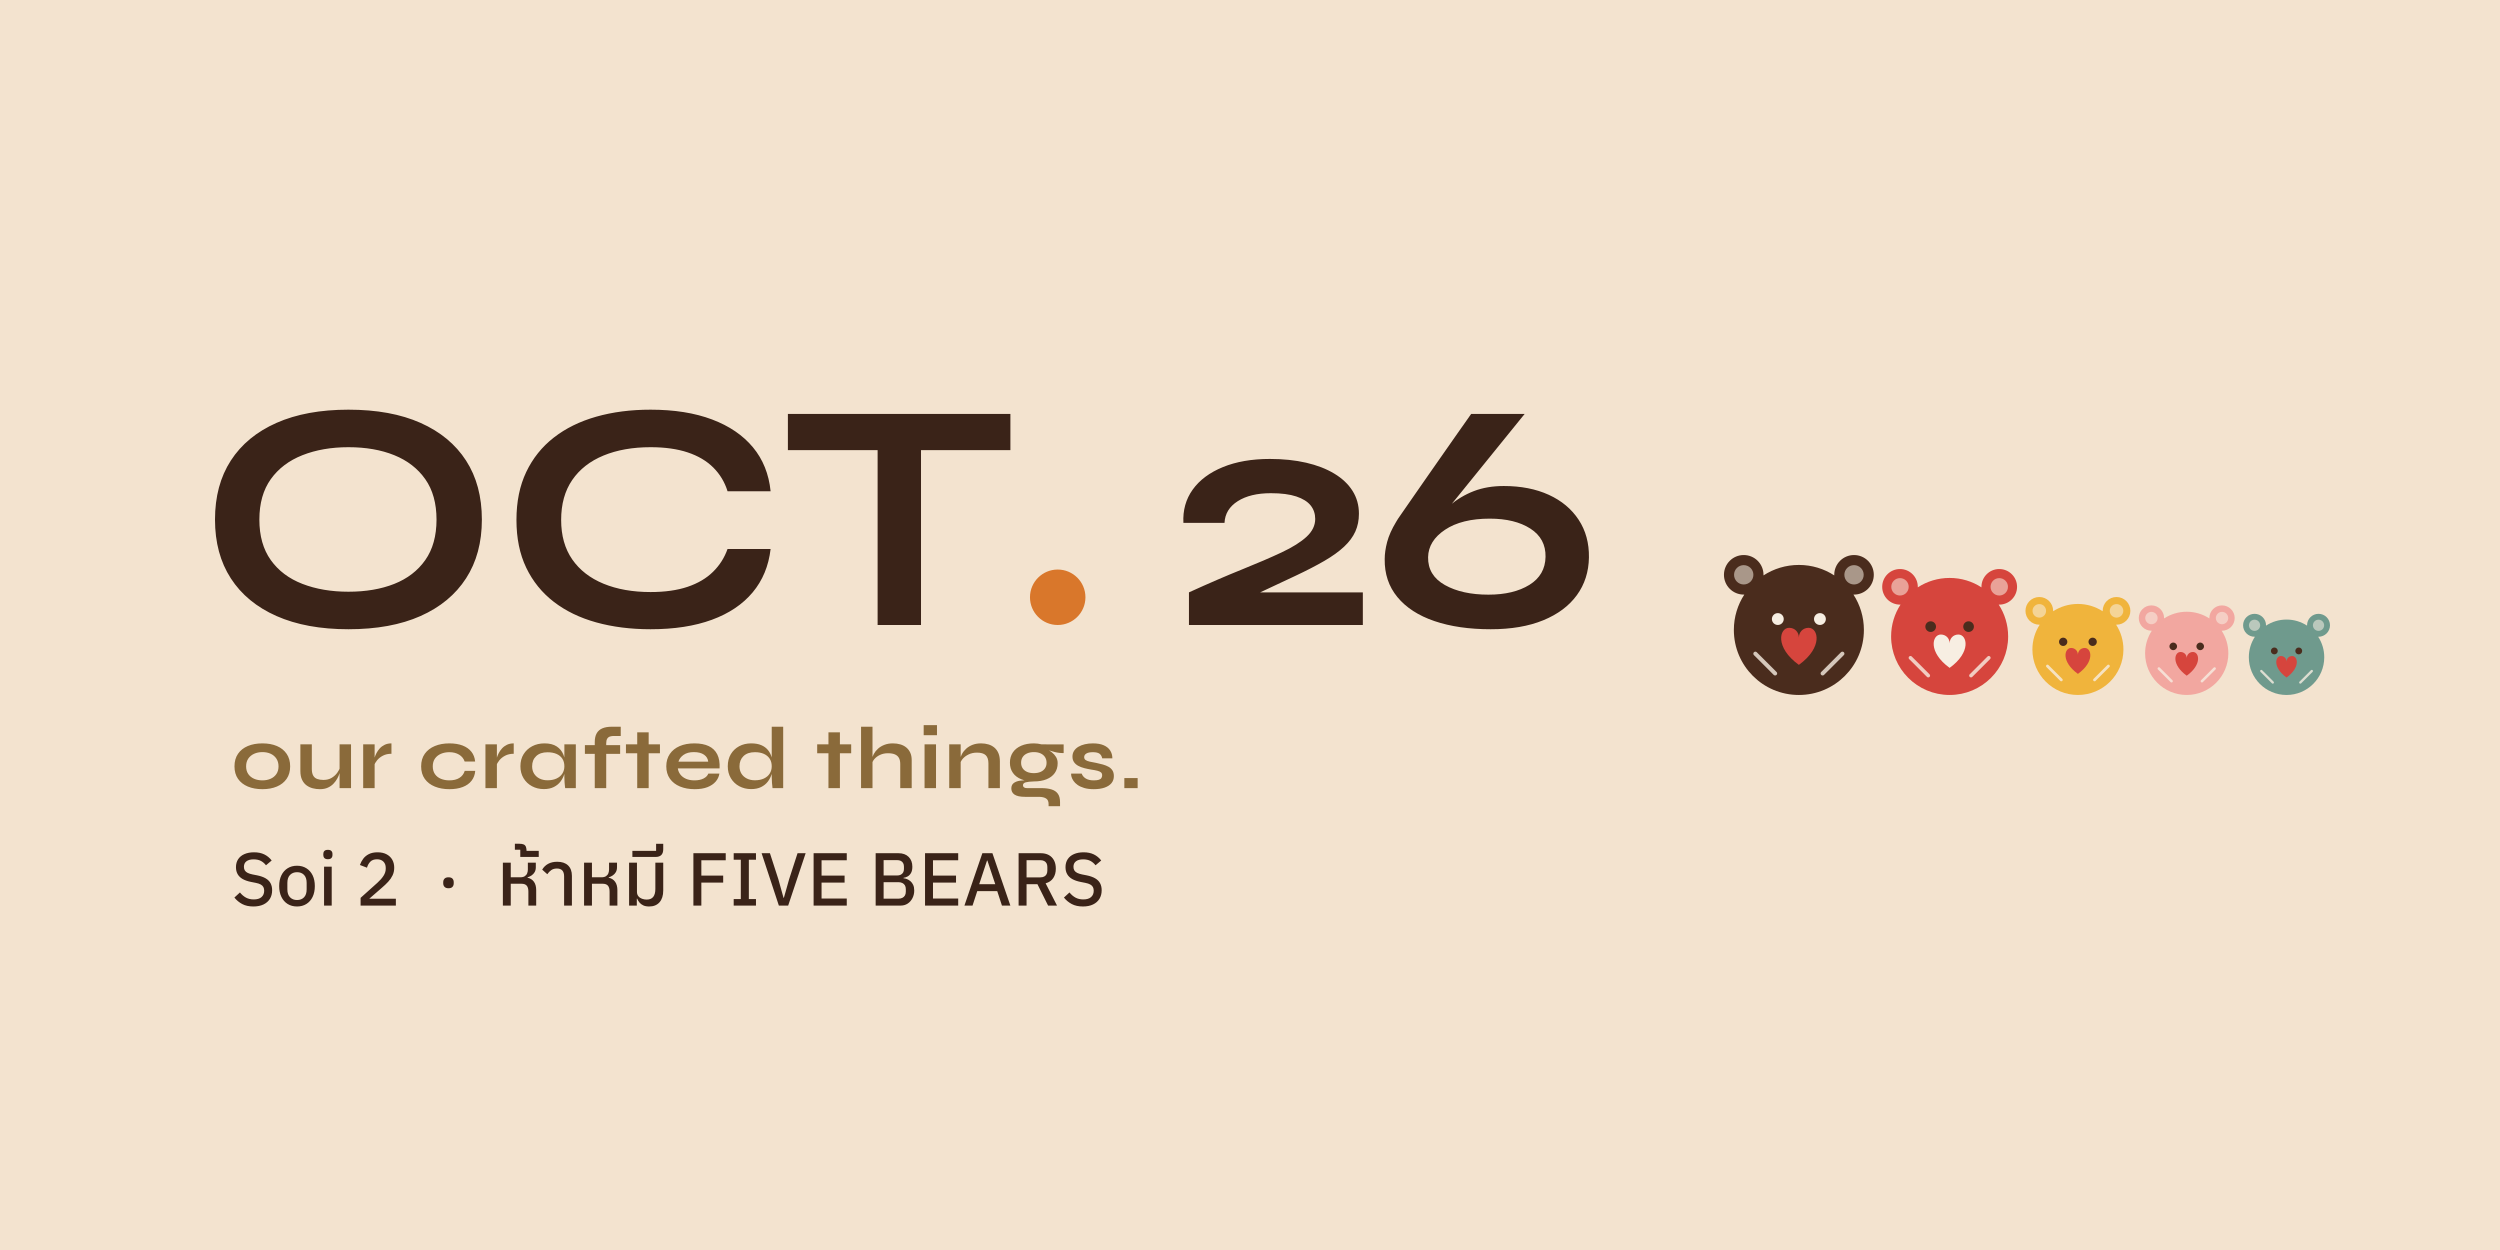
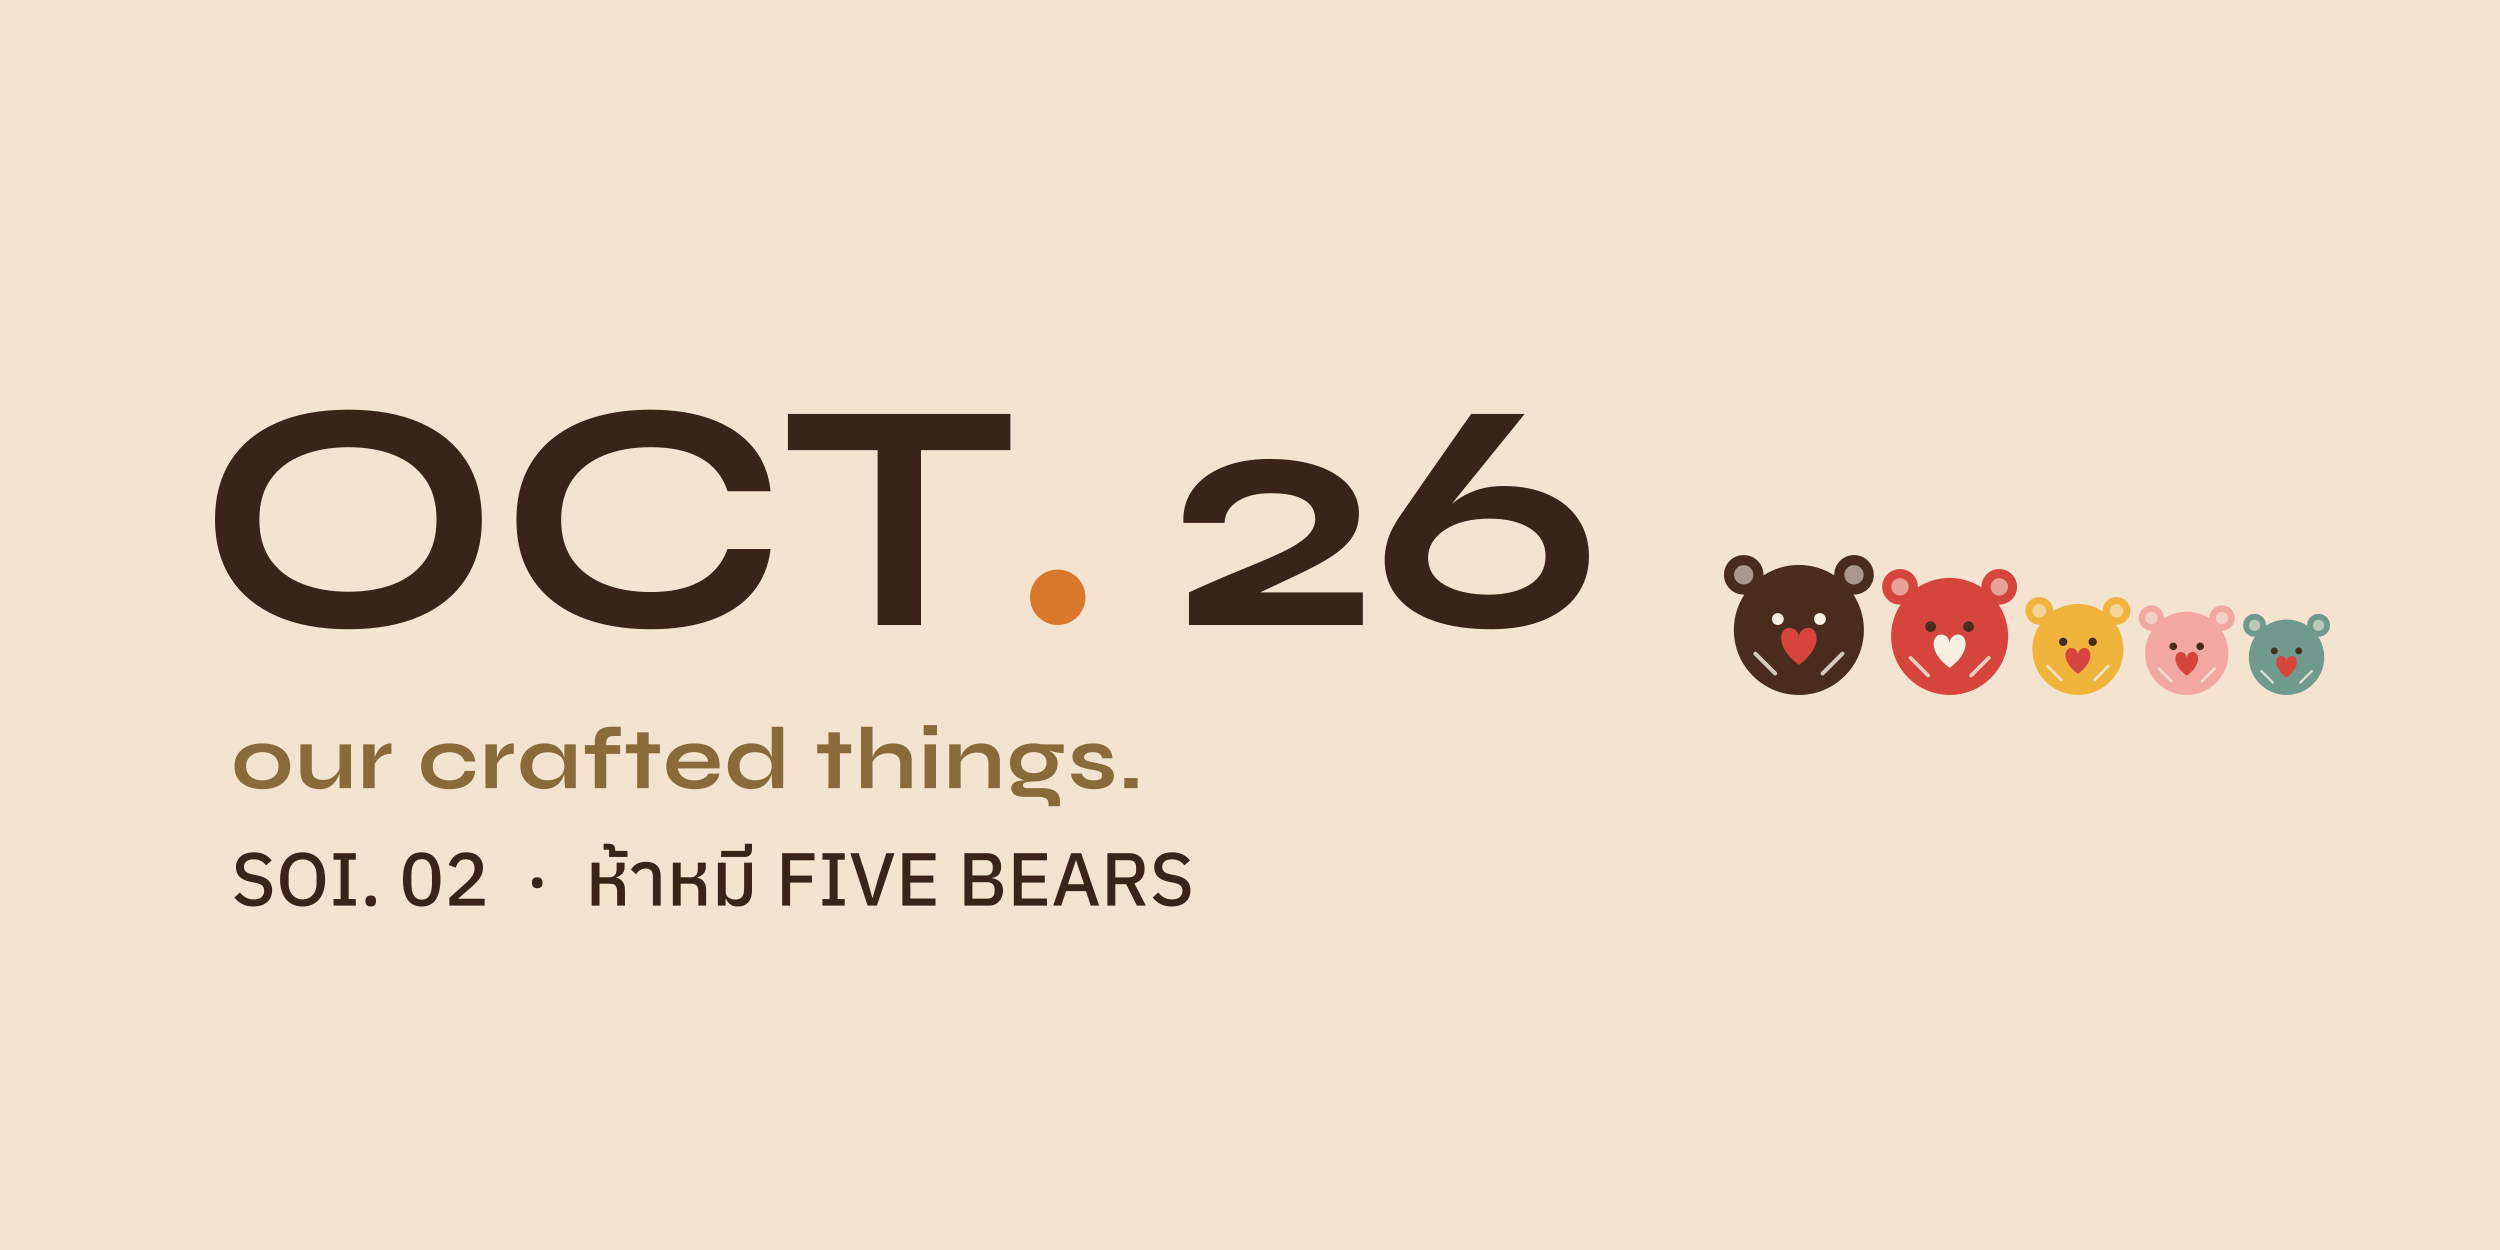
<svg xmlns="http://www.w3.org/2000/svg" viewBox="0 0 1200 600" width="1200" height="600">
  <rect width="1200" height="600" fill="#F3E3CF" />
  <path transform="translate(94.90,300.00)" d="M72.349 2.036Q52.148 2.036 37.819 -4.306Q23.49 -10.649 15.895 -22.394Q8.3 -34.139 8.3 -50.582Q8.3 -67.181 15.895 -78.926Q23.49 -90.671 37.819 -97.014Q52.148 -103.356 72.349 -103.356Q92.707 -103.356 106.958 -97.014Q121.208 -90.671 128.803 -78.926Q136.399 -67.181 136.399 -50.582Q136.399 -34.139 128.803 -22.394Q121.208 -10.649 106.958 -4.306Q92.707 2.036 72.349 2.036ZM72.349 -15.973Q84.877 -15.973 94.351 -19.732Q103.826 -23.49 109.228 -31.163Q114.631 -38.837 114.631 -50.582Q114.631 -62.327 109.228 -70Q103.826 -77.674 94.351 -81.51Q84.877 -85.347 72.349 -85.347Q59.978 -85.347 50.269 -81.51Q40.559 -77.674 35.078 -70Q29.597 -62.327 29.597 -50.582Q29.597 -38.837 35.078 -31.163Q40.559 -23.49 50.269 -19.732Q59.978 -15.973 72.349 -15.973ZM274.99 -36.488Q273.58 -24.273 266.377 -15.66Q259.173 -7.047 246.802 -2.506Q234.43 2.036 217.361 2.036Q203.11 2.036 191.287 -1.253Q179.464 -4.541 170.929 -11.119Q162.394 -17.696 157.696 -27.483Q152.998 -37.271 152.998 -50.425Q152.998 -63.58 157.696 -73.445Q162.394 -83.311 170.929 -89.967Q179.464 -96.622 191.287 -99.989Q203.11 -103.356 217.361 -103.356Q234.43 -103.356 246.88 -98.658Q259.33 -93.96 266.533 -85.269Q273.737 -76.577 274.99 -64.206H254.318Q252.283 -70.783 247.506 -75.559Q242.73 -80.336 235.213 -82.841Q227.696 -85.347 217.361 -85.347Q204.52 -85.347 194.81 -81.354Q185.101 -77.36 179.777 -69.609Q174.452 -61.857 174.452 -50.425Q174.452 -39.15 179.777 -31.477Q185.101 -23.803 194.81 -19.81Q204.52 -15.817 217.361 -15.817Q227.696 -15.817 235.135 -18.322Q242.573 -20.828 247.35 -25.526Q252.126 -30.224 254.318 -36.488ZM283.289 -101.32H390.091V-83.938H283.289ZM326.354 -86.13H347.182V0.0H326.354Z" fill="#3A2318" />
  <circle cx="507.70" cy="286.69" r="13.31" fill="#D9772B" />
  <path transform="translate(562.71,300.00)" d="M59.195 -23.647 33.826 -11.745 33.043 -15.66H91.454V0.0H7.987V-15.66Q22.081 -22.081 33.356 -26.622Q44.631 -31.163 52.461 -34.843Q60.291 -38.524 64.441 -42.36Q68.591 -46.197 68.591 -50.895Q68.591 -54.653 66.398 -57.394Q64.206 -60.134 59.508 -61.7Q54.81 -63.266 47.293 -63.266Q37.427 -63.266 31.398 -59.43Q25.369 -55.593 25.056 -49.016H5.324Q4.855 -58.099 9.787 -64.989Q14.72 -71.879 24.273 -75.794Q33.826 -79.709 46.823 -79.709Q56.376 -79.709 64.206 -77.908Q72.036 -76.108 77.752 -72.662Q83.468 -69.217 86.522 -64.363Q89.575 -59.508 89.575 -53.401Q89.575 -48.703 87.853 -44.866Q86.13 -41.029 82.45 -37.584Q78.77 -34.139 72.976 -30.772Q67.181 -27.405 59.195 -23.647ZM159.106 -66.712Q171.477 -66.712 180.716 -62.483Q189.956 -58.255 195.045 -50.503Q200.135 -42.752 199.978 -32.416Q199.822 -22.081 194.184 -14.329Q188.546 -6.577 178.054 -2.271Q167.562 2.036 152.842 2.036Q137.338 2.036 125.828 -1.879Q114.318 -5.794 108.054 -13.389Q101.79 -20.984 101.947 -31.633Q101.947 -35.392 103.121 -39.855Q104.296 -44.318 107.428 -49.486Q107.897 -50.425 110.168 -53.635Q112.439 -56.846 115.649 -61.544Q118.859 -66.242 122.618 -71.566Q126.376 -76.891 130.056 -82.215Q133.736 -87.539 136.79 -91.846Q139.844 -96.152 141.645 -98.736Q143.446 -101.32 143.446 -101.32H169.128L116.354 -36.175L110.246 -30.85Q116.354 -39.15 121.835 -45.805Q127.316 -52.461 132.875 -57.159Q138.434 -61.857 144.777 -64.284Q151.119 -66.712 159.106 -66.712ZM151.745 -14.564Q163.804 -14.564 171.399 -19.262Q178.994 -23.96 179.15 -32.729Q179.307 -41.499 171.868 -46.275Q164.43 -51.052 152.372 -51.052Q138.904 -51.052 130.918 -45.727Q122.931 -40.403 122.774 -32.573Q122.618 -23.803 130.839 -19.183Q139.061 -14.564 151.745 -14.564Z" fill="#3A2318" />
  <path transform="translate(111.03,378.30)" d="M14.926 0.507Q10.951 0.507 7.928 -0.761Q4.905 -2.03 3.213 -4.461Q1.522 -6.892 1.522 -10.444Q1.522 -13.995 3.213 -16.469Q4.905 -18.942 7.928 -20.211Q10.951 -21.479 14.926 -21.479Q18.9 -21.479 21.881 -20.211Q24.862 -18.942 26.553 -16.469Q28.244 -13.995 28.244 -10.444Q28.244 -6.892 26.553 -4.461Q24.862 -2.03 21.881 -0.761Q18.9 0.507 14.926 0.507ZM14.926 -3.721Q17.124 -3.721 18.879 -4.503Q20.634 -5.285 21.648 -6.786Q22.663 -8.287 22.663 -10.444Q22.663 -12.6 21.648 -14.143Q20.634 -15.687 18.9 -16.49Q17.166 -17.293 14.926 -17.293Q12.727 -17.293 10.951 -16.49Q9.175 -15.687 8.139 -14.164Q7.103 -12.642 7.103 -10.444Q7.103 -8.287 8.118 -6.786Q9.133 -5.285 10.909 -4.503Q12.685 -3.721 14.926 -3.721ZM57.461 0.0H51.965V-21.014H57.461ZM52.261 -10.105 52.303 -8.668Q52.218 -8.076 51.88 -6.955Q51.542 -5.835 50.844 -4.566Q50.146 -3.298 49.047 -2.135Q47.948 -0.972 46.341 -0.233Q44.734 0.507 42.536 0.507Q40.802 0.507 39.132 0.085Q37.462 -0.338 36.109 -1.332Q34.756 -2.326 33.952 -4.017Q33.149 -5.708 33.149 -8.287V-21.014H38.646V-9.217Q38.646 -7.188 39.301 -6.025Q39.956 -4.862 41.225 -4.397Q42.493 -3.932 44.227 -3.932Q46.51 -3.932 48.159 -4.926Q49.808 -5.919 50.844 -7.357Q51.88 -8.795 52.261 -10.105ZM63.296 -21.014H68.793V0.0H63.296ZM76.869 -16.49Q74.501 -16.49 72.767 -15.581Q71.034 -14.672 69.977 -13.361Q68.92 -12.05 68.497 -10.824L68.455 -13.15Q68.497 -13.657 68.793 -14.651Q69.089 -15.644 69.681 -16.807Q70.273 -17.97 71.245 -19.048Q72.218 -20.126 73.613 -20.803Q75.008 -21.479 76.869 -21.479ZM117.079 -8.287Q116.867 -5.539 115.324 -3.552Q113.781 -1.564 111.075 -0.529Q108.369 0.507 104.648 0.507Q100.758 0.507 97.693 -0.74Q94.627 -1.987 92.872 -4.418Q91.118 -6.85 91.118 -10.444Q91.118 -14.038 92.872 -16.49Q94.627 -18.942 97.693 -20.211Q100.758 -21.479 104.648 -21.479Q108.369 -21.479 111.033 -20.443Q113.696 -19.407 115.24 -17.462Q116.783 -15.517 117.037 -12.769H112.005Q111.286 -14.883 109.341 -16.067Q107.396 -17.251 104.648 -17.251Q102.449 -17.251 100.652 -16.49Q98.855 -15.729 97.777 -14.228Q96.699 -12.727 96.699 -10.444Q96.699 -8.203 97.756 -6.702Q98.813 -5.201 100.631 -4.461Q102.449 -3.721 104.648 -3.721Q107.608 -3.721 109.489 -4.905Q111.371 -6.089 112.047 -8.287ZM121.984 -21.014H127.48V0.0H121.984ZM135.556 -16.49Q133.188 -16.49 131.455 -15.581Q129.721 -14.672 128.664 -13.361Q127.607 -12.05 127.184 -10.824L127.142 -13.15Q127.184 -13.657 127.48 -14.651Q127.776 -15.644 128.368 -16.807Q128.96 -17.97 129.933 -19.048Q130.905 -20.126 132.3 -20.803Q133.696 -21.479 135.556 -21.479ZM150.017 0.465Q146.888 0.465 144.33 -0.909Q141.772 -2.283 140.271 -4.757Q138.77 -7.23 138.77 -10.486Q138.77 -13.826 140.292 -16.279Q141.814 -18.731 144.414 -20.105Q147.015 -21.479 150.313 -21.479Q153.949 -21.479 156.169 -20.021Q158.388 -18.562 159.403 -16.067Q160.418 -13.573 160.418 -10.486Q160.418 -8.626 159.826 -6.702Q159.234 -4.778 158.008 -3.15Q156.782 -1.522 154.794 -0.529Q152.807 0.465 150.017 0.465ZM151.792 -3.763Q154.287 -3.763 156.105 -4.609Q157.923 -5.454 158.896 -6.977Q159.868 -8.499 159.868 -10.486Q159.868 -12.642 158.875 -14.143Q157.881 -15.644 156.084 -16.427Q154.287 -17.209 151.792 -17.209Q148.283 -17.209 146.338 -15.37Q144.393 -13.53 144.393 -10.486Q144.393 -8.456 145.323 -6.955Q146.253 -5.454 147.924 -4.609Q149.594 -3.763 151.792 -3.763ZM159.868 -21.014H165.365V0.0H160.249Q160.249 0.0 160.143 -0.824Q160.037 -1.649 159.953 -2.917Q159.868 -4.186 159.868 -5.412ZM169.72 -20.634H186.633V-16.448H169.72ZM182.574 -29.471H186.929V-25.031H183.884Q182.658 -25.073 181.77 -24.777Q180.882 -24.481 180.417 -23.699Q179.952 -22.917 179.952 -21.479V0.0H174.456V-22.156Q174.456 -24.693 175.386 -26.321Q176.316 -27.948 178.134 -28.709Q179.952 -29.471 182.574 -29.471ZM189.423 -21.014H205.744V-16.744H189.423ZM194.835 -26.765H200.332V0.0H194.835ZM228.957 -6.977H234.285Q233.946 -4.82 232.488 -3.129Q231.029 -1.438 228.534 -0.465Q226.04 0.507 222.446 0.507Q218.429 0.507 215.342 -0.782Q212.256 -2.072 210.522 -4.524Q208.789 -6.977 208.789 -10.444Q208.789 -13.911 210.48 -16.384Q212.171 -18.858 215.194 -20.169Q218.217 -21.479 222.276 -21.479Q226.42 -21.479 229.168 -20.169Q231.917 -18.858 233.249 -16.215Q234.581 -13.573 234.369 -9.471H214.327Q214.539 -7.864 215.532 -6.554Q216.526 -5.243 218.239 -4.482Q219.951 -3.721 222.319 -3.721Q224.94 -3.721 226.695 -4.63Q228.45 -5.539 228.957 -6.977ZM222.023 -17.293Q218.978 -17.293 217.076 -15.961Q215.173 -14.63 214.623 -12.685H228.915Q228.703 -14.799 226.906 -16.046Q225.109 -17.293 222.023 -17.293ZM249.548 0.465Q246.377 0.465 243.819 -0.909Q241.261 -2.283 239.781 -4.757Q238.301 -7.23 238.301 -10.486Q238.301 -13.826 239.76 -16.279Q241.219 -18.731 243.756 -20.105Q246.293 -21.479 249.548 -21.479Q252.381 -21.479 254.369 -20.634Q256.356 -19.788 257.582 -18.287Q258.808 -16.786 259.379 -14.799Q259.95 -12.811 259.95 -10.486Q259.95 -8.626 259.358 -6.702Q258.766 -4.778 257.54 -3.15Q256.313 -1.522 254.326 -0.529Q252.339 0.465 249.548 0.465ZM251.324 -3.763Q253.819 -3.763 255.637 -4.609Q257.455 -5.454 258.428 -6.977Q259.4 -8.499 259.4 -10.486Q259.4 -12.642 258.406 -14.143Q257.413 -15.644 255.616 -16.448Q253.819 -17.251 251.324 -17.251Q247.815 -17.251 245.87 -15.391Q243.925 -13.53 243.925 -10.486Q243.925 -8.456 244.855 -6.955Q245.785 -5.454 247.455 -4.609Q249.126 -3.763 251.324 -3.763ZM259.4 -29.471H264.897V0.0H259.781Q259.654 -0.972 259.527 -2.516Q259.4 -4.059 259.4 -5.412ZM281.218 -21.014H297.538V-16.744H281.218ZM286.63 -26.765H292.126V0.0H286.63ZM321.09 0.0V-11.543Q321.09 -13.277 320.498 -14.418Q319.906 -15.56 318.616 -16.152Q317.326 -16.744 315.17 -16.744Q313.098 -16.744 311.407 -15.961Q309.716 -15.179 308.659 -13.932Q307.602 -12.685 307.475 -11.289L307.432 -13.615Q307.644 -15.01 308.405 -16.405Q309.166 -17.801 310.434 -18.942Q311.703 -20.084 313.5 -20.782Q315.297 -21.479 317.538 -21.479Q319.483 -21.479 321.132 -20.993Q322.781 -20.507 324.007 -19.492Q325.233 -18.477 325.91 -16.976Q326.586 -15.475 326.586 -13.446V0.0ZM302.274 0.0V-29.471H307.771V0.0ZM338.721 -30.232V-25.411H332.337V-30.232ZM332.759 -21.014H338.256V0.0H332.759ZM344.598 -21.014H350.095V0.0H344.598ZM359.862 -21.479Q361.807 -21.479 363.456 -20.972Q365.105 -20.464 366.331 -19.407Q367.557 -18.35 368.234 -16.723Q368.91 -15.095 368.91 -12.854V0.0H363.414V-11.881Q363.414 -14.545 362.124 -15.792Q360.835 -17.04 357.917 -17.04Q355.718 -17.04 353.943 -16.194Q352.167 -15.348 351.067 -14.059Q349.968 -12.769 349.799 -11.374L349.757 -13.53Q349.968 -15.01 350.729 -16.405Q351.49 -17.801 352.78 -18.963Q354.069 -20.126 355.845 -20.803Q357.621 -21.479 359.862 -21.479ZM385.231 -3.213Q381.806 -3.213 379.206 -4.249Q376.606 -5.285 375.168 -7.315Q373.731 -9.344 373.731 -12.219Q373.731 -15.052 375.126 -17.124Q376.521 -19.196 379.122 -20.338Q381.722 -21.479 385.231 -21.479Q386.204 -21.479 387.113 -21.352Q388.022 -21.226 388.91 -21.014L399.523 -20.972V-16.828Q397.366 -16.786 395.146 -17.357Q392.927 -17.928 391.235 -18.604L391.108 -18.9Q392.546 -18.224 393.815 -17.23Q395.083 -16.236 395.865 -14.947Q396.647 -13.657 396.647 -11.966Q396.647 -9.217 395.252 -7.251Q393.857 -5.285 391.299 -4.249Q388.741 -3.213 385.231 -3.213ZM392.292 8.668V7.653Q392.292 5.708 391.045 4.947Q389.798 4.186 387.641 4.186H381.088Q379.185 4.186 377.895 3.89Q376.606 3.594 375.845 3.044Q375.084 2.495 374.745 1.755Q374.407 1.015 374.407 0.169Q374.407 -1.522 375.506 -2.389Q376.606 -3.256 378.466 -3.552Q380.327 -3.848 382.568 -3.679L385.231 -3.213Q382.568 -3.129 381.278 -2.769Q379.988 -2.41 379.988 -1.353Q379.988 -0.719 380.496 -0.359Q381.003 0.0 381.933 0.0H388.825Q391.658 0.0 393.667 0.613Q395.675 1.226 396.732 2.685Q397.789 4.144 397.789 6.681V8.668ZM385.231 -7.188Q387.049 -7.188 388.424 -7.78Q389.798 -8.372 390.559 -9.492Q391.32 -10.613 391.32 -12.177Q391.32 -13.784 390.559 -14.926Q389.798 -16.067 388.445 -16.68Q387.092 -17.293 385.231 -17.293Q383.413 -17.293 382.018 -16.68Q380.623 -16.067 379.861 -14.926Q379.1 -13.784 379.1 -12.177Q379.1 -10.613 379.861 -9.492Q380.623 -8.372 381.997 -7.78Q383.371 -7.188 385.231 -7.188ZM403.117 -6.977H408.19Q408.656 -5.539 410.114 -4.63Q411.573 -3.721 413.941 -3.721Q415.547 -3.721 416.435 -4.017Q417.323 -4.313 417.662 -4.884Q418 -5.454 418 -6.173Q418 -7.061 417.45 -7.547Q416.901 -8.034 415.759 -8.33Q414.617 -8.626 412.841 -8.879Q411.066 -9.175 409.417 -9.598Q407.768 -10.021 406.499 -10.718Q405.231 -11.416 404.491 -12.494Q403.751 -13.573 403.751 -15.137Q403.751 -16.659 404.491 -17.843Q405.231 -19.027 406.563 -19.83Q407.894 -20.634 409.691 -21.056Q411.488 -21.479 413.56 -21.479Q416.689 -21.479 418.761 -20.57Q420.833 -19.661 421.869 -18.033Q422.905 -16.405 422.905 -14.291H418.042Q417.704 -15.856 416.689 -16.553Q415.674 -17.251 413.56 -17.251Q411.488 -17.251 410.431 -16.617Q409.374 -15.983 409.374 -14.883Q409.374 -13.995 410.03 -13.509Q410.685 -13.023 411.975 -12.727Q413.264 -12.431 415.209 -12.093Q416.858 -11.754 418.359 -11.332Q419.86 -10.909 421.044 -10.253Q422.228 -9.598 422.926 -8.52Q423.623 -7.442 423.623 -5.793Q423.623 -3.763 422.461 -2.368Q421.298 -0.972 419.141 -0.233Q416.985 0.507 413.983 0.507Q411.319 0.507 409.395 -0.063Q407.472 -0.634 406.203 -1.543Q404.935 -2.452 404.237 -3.488Q403.539 -4.524 403.286 -5.454Q403.032 -6.385 403.117 -6.977ZM435.039 -4.82V0.0H428.655V-4.82Z" fill="#8A6A3A" />
-   <path transform="translate(111.03,434.68)" d="M10.589 0.432Q7.456 0.432 5.241 -0.738Q3.026 -1.909 1.477 -3.854L4.142 -6.303Q5.475 -4.646 7.078 -3.8Q8.68 -2.953 10.769 -2.953Q13.255 -2.953 14.515 -4.088Q15.776 -5.223 15.776 -7.132Q15.776 -8.14 15.398 -8.878Q15.02 -9.617 14.119 -10.121Q13.219 -10.625 11.706 -10.913L9.509 -11.346Q7.132 -11.814 5.511 -12.714Q3.89 -13.615 3.062 -15.038Q2.233 -16.46 2.233 -18.441Q2.233 -20.674 3.296 -22.277Q4.358 -23.88 6.321 -24.726Q8.284 -25.573 10.913 -25.573Q13.759 -25.573 15.83 -24.564Q17.901 -23.556 19.378 -21.647L16.64 -19.342Q15.668 -20.638 14.245 -21.413Q12.822 -22.187 10.697 -22.187Q8.5 -22.187 7.276 -21.269Q6.051 -20.35 6.051 -18.621Q6.051 -17.541 6.501 -16.838Q6.951 -16.136 7.87 -15.686Q8.788 -15.236 10.193 -14.947L12.39 -14.515Q14.875 -14.011 16.478 -13.075Q18.081 -12.138 18.837 -10.715Q19.594 -9.293 19.594 -7.348Q19.594 -5.007 18.531 -3.26Q17.469 -1.513 15.452 -0.54Q13.435 0.432 10.589 0.432ZM31.552 0.432Q28.958 0.432 27.032 -0.774Q25.105 -1.981 24.042 -4.178Q22.979 -6.375 22.979 -9.365Q22.979 -12.354 24.042 -14.533Q25.105 -16.712 27.032 -17.919Q28.958 -19.126 31.552 -19.126Q34.109 -19.126 36.036 -17.919Q37.963 -16.712 39.026 -14.533Q40.088 -12.354 40.088 -9.365Q40.088 -6.375 39.026 -4.178Q37.963 -1.981 36.036 -0.774Q34.109 0.432 31.552 0.432ZM31.552 -2.665Q33.641 -2.665 34.901 -3.962Q36.162 -5.259 36.162 -7.816V-10.877Q36.162 -13.435 34.901 -14.731Q33.641 -16.028 31.552 -16.028Q29.499 -16.028 28.202 -14.731Q26.905 -13.435 26.905 -10.877V-7.816Q26.905 -5.259 28.202 -3.962Q29.499 -2.665 31.552 -2.665ZM44.518 0.0V-18.693H48.192V0.0ZM46.355 -22.259Q45.203 -22.259 44.68 -22.817Q44.158 -23.376 44.158 -24.24V-24.816Q44.158 -25.681 44.68 -26.221Q45.203 -26.761 46.355 -26.761Q47.508 -26.761 48.03 -26.221Q48.552 -25.681 48.552 -24.816V-24.24Q48.552 -23.376 48.03 -22.817Q47.508 -22.259 46.355 -22.259ZM62.059 0.0V-3.71L70.127 -10.949Q72 -12.642 73.063 -14.299Q74.125 -15.956 74.125 -17.685V-18.117Q74.125 -19.99 73.008 -21.107Q71.892 -22.223 69.947 -22.223Q67.822 -22.223 66.705 -21.053Q65.589 -19.882 65.121 -18.189L61.735 -19.486Q62.275 -21.071 63.302 -22.457Q64.328 -23.844 66.021 -24.708Q67.714 -25.573 70.199 -25.573Q72.756 -25.573 74.539 -24.618Q76.322 -23.664 77.259 -22.007Q78.195 -20.35 78.195 -18.189Q78.195 -16.172 77.421 -14.533Q76.646 -12.894 75.314 -11.454Q73.981 -10.013 72.288 -8.572L66.201 -3.278H78.987V0.0ZM104.236 -8.32Q102.975 -8.32 102.345 -8.986Q101.715 -9.653 101.715 -10.661V-11.238Q101.715 -12.282 102.345 -12.93Q102.975 -13.579 104.236 -13.579Q105.569 -13.579 106.163 -12.93Q106.757 -12.282 106.757 -11.238V-10.661Q106.757 -9.653 106.163 -8.986Q105.569 -8.32 104.236 -8.32ZM130.349 0.0V-20.602H134.131V-13.579H138.669Q140.074 -13.579 140.884 -14.119Q141.695 -14.659 142.019 -15.506Q142.343 -16.352 142.343 -17.289V-20.602H146.161V-18.405Q146.161 -17.037 145.603 -16.064Q145.044 -15.092 144.126 -14.479Q143.208 -13.867 142.163 -13.543V-13.399Q144.18 -12.93 145.261 -11.418Q146.341 -9.905 146.341 -7.42V0.0H142.595V-6.699Q142.595 -8.644 141.803 -9.563Q141.01 -10.481 139.282 -10.481H134.131V0.0ZM138.705 -23.34V-26.797H136.112V-29.679H138.273Q139.606 -29.679 140.362 -29.337Q141.119 -28.994 141.425 -28.166Q141.731 -27.338 141.731 -25.861L141.299 -26.257H147.566V-23.34ZM159.74 0.0V-14.011Q159.74 -15.92 158.875 -16.856Q158.011 -17.793 156.282 -17.793Q154.661 -17.793 153.563 -17.019Q152.464 -16.244 151.672 -15.056L149.223 -17.253Q150.267 -19.054 152.086 -20.044Q153.905 -21.035 156.426 -21.035Q159.812 -21.035 161.649 -19.27Q163.486 -17.505 163.486 -14.263V0.0ZM169.321 0.0V-20.602H173.103V-13.579H177.641Q179.045 -13.579 179.856 -14.119Q180.666 -14.659 180.99 -15.506Q181.315 -16.352 181.315 -17.289V-20.602H185.133V-18.405Q185.133 -17.037 184.574 -16.064Q184.016 -15.092 183.098 -14.479Q182.179 -13.867 181.135 -13.543V-13.399Q183.152 -12.93 184.232 -11.418Q185.313 -9.905 185.313 -7.42V0.0H181.567V-6.699Q181.567 -8.644 180.774 -9.563Q179.982 -10.481 178.253 -10.481H173.103V0.0ZM200.584 0.432Q198.855 0.432 197.721 -0.108Q196.586 -0.648 195.902 -1.495Q195.218 -2.341 194.821 -3.314H194.641V0.0H190.931V-20.602H194.713V-6.591Q194.713 -5.331 195.38 -4.502Q196.046 -3.674 197.127 -3.278Q198.207 -2.881 199.36 -2.881Q201.485 -2.881 202.511 -4.16Q203.538 -5.439 203.538 -7.96V-20.602H207.32V-7.24Q207.32 -3.602 205.537 -1.585Q203.754 0.432 200.584 0.432ZM192.516 -23.34V-26.257H203.898V-29.643H207.32V-27.05Q207.32 -25.177 206.383 -24.258Q205.447 -23.34 203.61 -23.34ZM221.799 0.0V-25.141H237.323V-21.755H225.617V-14.407H236.098V-11.022H225.617V0.0ZM241.141 0.0V-3.134H244.562V-22.007H241.141V-25.141H251.838V-22.007H248.416V-3.134H251.838V0.0ZM262.823 0.0 254.539 -25.141H258.537L262.571 -12.678L265.056 -3.746H265.237L267.758 -12.678L271.792 -25.141H275.682L267.29 0.0ZM279.5 0.0V-25.141H295.42V-21.755H283.318V-14.407H294.375V-11.022H283.318V-3.386H295.42V0.0ZM309.287 0.0V-25.141H320.236Q323.334 -25.141 325.116 -23.376Q326.899 -21.611 326.899 -18.657Q326.899 -16.784 326.251 -15.65Q325.603 -14.515 324.612 -13.975Q323.622 -13.435 322.649 -13.327V-13.111Q323.406 -13.075 324.288 -12.732Q325.171 -12.39 325.981 -11.706Q326.791 -11.022 327.296 -9.923Q327.8 -8.824 327.8 -7.24Q327.8 -5.223 326.953 -3.566Q326.107 -1.909 324.648 -0.954Q323.19 0.0 321.317 0.0ZM313.104 -3.314H320.2Q321.281 -3.314 322.091 -3.71Q322.901 -4.106 323.334 -4.844Q323.766 -5.583 323.766 -6.663V-7.888Q323.766 -8.968 323.334 -9.707Q322.901 -10.445 322.091 -10.841Q321.281 -11.238 320.2 -11.238H313.104ZM313.104 -14.443H319.552Q320.596 -14.443 321.335 -14.821Q322.073 -15.2 322.469 -15.884Q322.865 -16.568 322.865 -17.541V-18.729Q322.865 -19.702 322.469 -20.404Q322.073 -21.107 321.335 -21.467Q320.596 -21.827 319.552 -21.827H313.104ZM332.986 0.0V-25.141H348.906V-21.755H336.804V-14.407H347.862V-11.022H336.804V-3.386H348.906V0.0ZM351.896 0.0 360.504 -25.141H365.331L373.939 0.0H369.905L367.636 -6.951H358.055L355.786 0.0ZM358.991 -10.265H366.699L362.917 -21.611H362.737ZM377.901 0.0V-25.141H388.526Q390.795 -25.141 392.398 -24.258Q394.001 -23.376 394.883 -21.719Q395.766 -20.062 395.766 -17.721Q395.766 -15.056 394.523 -13.201Q393.281 -11.346 390.867 -10.697L396.342 0.0H392.056L386.941 -10.265H381.719V0.0ZM381.719 -13.543H388.31Q389.391 -13.543 390.147 -13.921Q390.903 -14.299 391.3 -15.02Q391.696 -15.74 391.696 -16.784V-18.549Q391.696 -19.594 391.3 -20.314Q390.903 -21.035 390.147 -21.413Q389.391 -21.791 388.31 -21.791H381.719ZM408.768 0.432Q405.635 0.432 403.42 -0.738Q401.205 -1.909 399.656 -3.854L402.321 -6.303Q403.654 -4.646 405.257 -3.8Q406.859 -2.953 408.948 -2.953Q411.434 -2.953 412.694 -4.088Q413.955 -5.223 413.955 -7.132Q413.955 -8.14 413.577 -8.878Q413.198 -9.617 412.298 -10.121Q411.398 -10.625 409.885 -10.913L407.688 -11.346Q405.311 -11.814 403.69 -12.714Q402.069 -13.615 401.241 -15.038Q400.412 -16.46 400.412 -18.441Q400.412 -20.674 401.475 -22.277Q402.537 -23.88 404.5 -24.726Q406.463 -25.573 409.092 -25.573Q411.938 -25.573 414.009 -24.564Q416.08 -23.556 417.557 -21.647L414.819 -19.342Q413.847 -20.638 412.424 -21.413Q411.001 -22.187 408.876 -22.187Q406.679 -22.187 405.455 -21.269Q404.23 -20.35 404.23 -18.621Q404.23 -17.541 404.68 -16.838Q405.13 -16.136 406.049 -15.686Q406.967 -15.236 408.372 -14.947L410.569 -14.515Q413.054 -14.011 414.657 -13.075Q416.26 -12.138 417.016 -10.715Q417.773 -9.293 417.773 -7.348Q417.773 -5.007 416.71 -3.26Q415.648 -1.513 413.631 -0.54Q411.614 0.432 408.768 0.432Z" fill="#3A2318" />
+   <path transform="translate(111.03,434.68)" d="M10.589 0.432Q7.456 0.432 5.241 -0.738Q3.026 -1.909 1.477 -3.854L4.142 -6.303Q5.475 -4.646 7.078 -3.8Q8.68 -2.953 10.769 -2.953Q13.255 -2.953 14.515 -4.088Q15.776 -5.223 15.776 -7.132Q15.776 -8.14 15.398 -8.878Q15.02 -9.617 14.119 -10.121Q13.219 -10.625 11.706 -10.913L9.509 -11.346Q7.132 -11.814 5.511 -12.714Q3.89 -13.615 3.062 -15.038Q2.233 -16.46 2.233 -18.441Q2.233 -20.674 3.296 -22.277Q4.358 -23.88 6.321 -24.726Q8.284 -25.573 10.913 -25.573Q13.759 -25.573 15.83 -24.564Q17.901 -23.556 19.378 -21.647L16.64 -19.342Q15.668 -20.638 14.245 -21.413Q12.822 -22.187 10.697 -22.187Q8.5 -22.187 7.276 -21.269Q6.051 -20.35 6.051 -18.621Q6.051 -17.541 6.501 -16.838Q6.951 -16.136 7.87 -15.686Q8.788 -15.236 10.193 -14.947L12.39 -14.515Q14.875 -14.011 16.478 -13.075Q18.081 -12.138 18.837 -10.715Q19.594 -9.293 19.594 -7.348Q19.594 -5.007 18.531 -3.26Q17.469 -1.513 15.452 -0.54Q13.435 0.432 10.589 0.432ZM34.217 0.432Q30.939 0.432 28.508 -1.063Q26.077 -2.557 24.744 -5.457Q23.412 -8.356 23.412 -12.57Q23.412 -16.82 24.744 -19.702Q26.077 -22.583 28.508 -24.078Q30.939 -25.573 34.217 -25.573Q37.495 -25.573 39.926 -24.078Q42.357 -22.583 43.69 -19.702Q45.023 -16.82 45.023 -12.57Q45.023 -8.356 43.69 -5.457Q42.357 -2.557 39.926 -1.063Q37.495 0.432 34.217 0.432ZM34.217 -2.989Q36.234 -2.989 37.729 -3.926Q39.224 -4.862 40.07 -6.555Q40.916 -8.248 40.916 -10.553V-14.587Q40.916 -16.928 40.07 -18.621Q39.224 -20.314 37.729 -21.233Q36.234 -22.151 34.217 -22.151Q32.236 -22.151 30.723 -21.233Q29.211 -20.314 28.364 -18.621Q27.518 -16.928 27.518 -14.587V-10.553Q27.518 -8.248 28.364 -6.555Q29.211 -4.862 30.723 -3.926Q32.236 -2.989 34.217 -2.989ZM49.057 0.0V-3.134H52.478V-22.007H49.057V-25.141H59.754V-22.007H56.332V-3.134H59.754V0.0ZM66.921 0.432Q65.661 0.432 65.03 -0.252Q64.4 -0.936 64.4 -1.945V-2.485Q64.4 -3.53 65.03 -4.178Q65.661 -4.826 66.921 -4.826Q68.254 -4.826 68.848 -4.178Q69.443 -3.53 69.443 -2.485V-1.945Q69.443 -0.936 68.848 -0.252Q68.254 0.432 66.921 0.432ZM91.378 0.432Q86.731 0.432 84.552 -2.989Q82.373 -6.411 82.373 -12.57Q82.373 -18.729 84.552 -22.151Q86.731 -25.573 91.378 -25.573Q96.024 -25.573 98.203 -22.151Q100.382 -18.729 100.382 -12.57Q100.382 -6.411 98.203 -2.989Q96.024 0.432 91.378 0.432ZM91.378 -2.845Q93.179 -2.845 94.241 -3.8Q95.304 -4.754 95.808 -6.465Q96.312 -8.176 96.312 -10.409V-14.731Q96.312 -17 95.808 -18.693Q95.304 -20.386 94.241 -21.341Q93.179 -22.295 91.378 -22.295Q89.613 -22.295 88.532 -21.341Q87.452 -20.386 86.947 -18.693Q86.443 -17 86.443 -14.731V-10.409Q86.443 -8.176 86.947 -6.465Q87.452 -4.754 88.532 -3.8Q89.613 -2.845 91.378 -2.845ZM104.668 0.0V-3.71L112.736 -10.949Q114.609 -12.642 115.672 -14.299Q116.734 -15.956 116.734 -17.685V-18.117Q116.734 -19.99 115.618 -21.107Q114.501 -22.223 112.556 -22.223Q110.431 -22.223 109.315 -21.053Q108.198 -19.882 107.73 -18.189L104.344 -19.486Q104.884 -21.071 105.911 -22.457Q106.937 -23.844 108.63 -24.708Q110.323 -25.573 112.808 -25.573Q115.366 -25.573 117.149 -24.618Q118.931 -23.664 119.868 -22.007Q120.804 -20.35 120.804 -18.189Q120.804 -16.172 120.03 -14.533Q119.256 -12.894 117.923 -11.454Q116.59 -10.013 114.897 -8.572L108.81 -3.278H121.597V0.0ZM146.845 -8.32Q145.585 -8.32 144.954 -8.986Q144.324 -9.653 144.324 -10.661V-11.238Q144.324 -12.282 144.954 -12.93Q145.585 -13.579 146.845 -13.579Q148.178 -13.579 148.772 -12.93Q149.367 -12.282 149.367 -11.238V-10.661Q149.367 -9.653 148.772 -8.986Q148.178 -8.32 146.845 -8.32ZM172.958 0.0V-20.602H176.74V-13.579H181.279Q182.683 -13.579 183.494 -14.119Q184.304 -14.659 184.628 -15.506Q184.952 -16.352 184.952 -17.289V-20.602H188.77V-18.405Q188.77 -17.037 188.212 -16.064Q187.654 -15.092 186.735 -14.479Q185.817 -13.867 184.772 -13.543V-13.399Q186.789 -12.93 187.87 -11.418Q188.95 -9.905 188.95 -7.42V0.0H185.205V-6.699Q185.205 -8.644 184.412 -9.563Q183.62 -10.481 181.891 -10.481H176.74V0.0ZM181.315 -23.34V-26.797H178.721V-29.679H180.882Q182.215 -29.679 182.971 -29.337Q183.728 -28.994 184.034 -28.166Q184.34 -27.338 184.34 -25.861L183.908 -26.257H190.175V-23.34ZM202.349 0.0V-14.011Q202.349 -15.92 201.485 -16.856Q200.62 -17.793 198.891 -17.793Q197.271 -17.793 196.172 -17.019Q195.073 -16.244 194.281 -15.056L191.832 -17.253Q192.876 -19.054 194.695 -20.044Q196.514 -21.035 199.035 -21.035Q202.421 -21.035 204.258 -19.27Q206.095 -17.505 206.095 -14.263V0.0ZM211.93 0.0V-20.602H215.712V-13.579H220.25Q221.655 -13.579 222.465 -14.119Q223.276 -14.659 223.6 -15.506Q223.924 -16.352 223.924 -17.289V-20.602H227.742V-18.405Q227.742 -17.037 227.184 -16.064Q226.625 -15.092 225.707 -14.479Q224.788 -13.867 223.744 -13.543V-13.399Q225.761 -12.93 226.841 -11.418Q227.922 -9.905 227.922 -7.42V0.0H224.176V-6.699Q224.176 -8.644 223.384 -9.563Q222.591 -10.481 220.862 -10.481H215.712V0.0ZM243.194 0.432Q241.465 0.432 240.33 -0.108Q239.196 -0.648 238.511 -1.495Q237.827 -2.341 237.431 -3.314H237.251V0.0H233.541V-20.602H237.323V-6.591Q237.323 -5.331 237.989 -4.502Q238.655 -3.674 239.736 -3.278Q240.816 -2.881 241.969 -2.881Q244.094 -2.881 245.12 -4.16Q246.147 -5.439 246.147 -7.96V-20.602H249.929V-7.24Q249.929 -3.602 248.146 -1.585Q246.363 0.432 243.194 0.432ZM235.126 -23.34V-26.257H246.507V-29.643H249.929V-27.05Q249.929 -25.177 248.992 -24.258Q248.056 -23.34 246.219 -23.34ZM264.408 0.0V-25.141H279.932V-21.755H268.226V-14.407H278.707V-11.022H268.226V0.0ZM283.75 0.0V-3.134H287.172V-22.007H283.75V-25.141H294.447V-22.007H291.025V-3.134H294.447V0.0ZM305.433 0.0 297.149 -25.141H301.146L305.181 -12.678L307.666 -3.746H307.846L310.367 -12.678L314.401 -25.141H318.291L309.899 0.0ZM322.109 0.0V-25.141H338.029V-21.755H325.927V-14.407H336.984V-11.022H325.927V-3.386H338.029V0.0ZM351.896 0.0V-25.141H362.845Q365.943 -25.141 367.726 -23.376Q369.509 -21.611 369.509 -18.657Q369.509 -16.784 368.86 -15.65Q368.212 -14.515 367.222 -13.975Q366.231 -13.435 365.259 -13.327V-13.111Q366.015 -13.075 366.897 -12.732Q367.78 -12.39 368.59 -11.706Q369.401 -11.022 369.905 -9.923Q370.409 -8.824 370.409 -7.24Q370.409 -5.223 369.563 -3.566Q368.716 -1.909 367.258 -0.954Q365.799 0.0 363.926 0.0ZM355.714 -3.314H362.809Q363.89 -3.314 364.7 -3.71Q365.511 -4.106 365.943 -4.844Q366.375 -5.583 366.375 -6.663V-7.888Q366.375 -8.968 365.943 -9.707Q365.511 -10.445 364.7 -10.841Q363.89 -11.238 362.809 -11.238H355.714ZM355.714 -14.443H362.161Q363.206 -14.443 363.944 -14.821Q364.682 -15.2 365.078 -15.884Q365.475 -16.568 365.475 -17.541V-18.729Q365.475 -19.702 365.078 -20.404Q364.682 -21.107 363.944 -21.467Q363.206 -21.827 362.161 -21.827H355.714ZM375.596 0.0V-25.141H391.516V-21.755H379.414V-14.407H390.471V-11.022H379.414V-3.386H391.516V0.0ZM394.505 0.0 403.113 -25.141H407.94L416.548 0.0H412.514L410.245 -6.951H400.664L398.395 0.0ZM401.601 -10.265H409.309L405.527 -21.611H405.347ZM420.51 0.0V-25.141H431.135Q433.405 -25.141 435.007 -24.258Q436.61 -23.376 437.493 -21.719Q438.375 -20.062 438.375 -17.721Q438.375 -15.056 437.132 -13.201Q435.89 -11.346 433.477 -10.697L438.951 0.0H434.665L429.551 -10.265H424.328V0.0ZM424.328 -13.543H430.919Q432 -13.543 432.756 -13.921Q433.513 -14.299 433.909 -15.02Q434.305 -15.74 434.305 -16.784V-18.549Q434.305 -19.594 433.909 -20.314Q433.513 -21.035 432.756 -21.413Q432 -21.791 430.919 -21.791H424.328ZM451.378 0.432Q448.244 0.432 446.029 -0.738Q443.814 -1.909 442.265 -3.854L444.93 -6.303Q446.263 -4.646 447.866 -3.8Q449.469 -2.953 451.558 -2.953Q454.043 -2.953 455.304 -4.088Q456.564 -5.223 456.564 -7.132Q456.564 -8.14 456.186 -8.878Q455.808 -9.617 454.907 -10.121Q454.007 -10.625 452.494 -10.913L450.297 -11.346Q447.92 -11.814 446.299 -12.714Q444.678 -13.615 443.85 -15.038Q443.021 -16.46 443.021 -18.441Q443.021 -20.674 444.084 -22.277Q445.146 -23.88 447.109 -24.726Q449.072 -25.573 451.702 -25.573Q454.547 -25.573 456.618 -24.564Q458.689 -23.556 460.166 -21.647L457.429 -19.342Q456.456 -20.638 455.033 -21.413Q453.611 -22.187 451.486 -22.187Q449.289 -22.187 448.064 -21.269Q446.839 -20.35 446.839 -18.621Q446.839 -17.541 447.29 -16.838Q447.74 -16.136 448.658 -15.686Q449.577 -15.236 450.981 -14.947L453.178 -14.515Q455.664 -14.011 457.267 -13.075Q458.869 -12.138 459.626 -10.715Q460.382 -9.293 460.382 -7.348Q460.382 -5.007 459.32 -3.26Q458.257 -1.513 456.24 -0.54Q454.223 0.432 451.378 0.432Z" fill="#3A2318" />
  <g transform="translate(863.46,302.38) scale(0.7487)">
    <path d="M 35.355,-48.034 C 28.353,-48.034 22.676,-42.357 22.676,-35.355 C 22.676,-35.228 22.682,-35.101 22.685,-34.975 C 16.157,-39.218 8.366,-41.685 0.000,-41.685 C -8.366,-41.685 -16.157,-39.218 -22.685,-34.975 C -22.681,-35.102 -22.676,-35.228 -22.676,-35.355 C -22.676,-42.358 -28.353,-48.034 -35.355,-48.034 C -42.358,-48.034 -48.034,-42.358 -48.034,-35.355 C -48.034,-28.353 -42.358,-22.676 -35.355,-22.676 C -35.227,-22.676 -35.101,-22.682 -34.975,-22.685 C -39.218,-16.157 -41.685,-8.367 -41.685,-0.001 C -41.685,23.022 -23.022,41.685 -0.000,41.685 C 23.022,41.685 41.685,23.022 41.685,0.000 C 41.685,-8.367 39.218,-16.157 34.975,-22.685 C 35.101,-22.682 35.227,-22.676 35.355,-22.676 C 42.357,-22.676 48.034,-28.353 48.034,-35.355 C 48.034,-42.358 42.358,-48.034 35.355,-48.034 Z" fill="#4A2C1D" />
    <circle cx="-35.36" cy="-35.36" r="6.2" fill="#F7EEE2" opacity=".55" />
    <circle cx="35.36" cy="-35.36" r="6.2" fill="#F7EEE2" opacity=".55" />
    <line x1="-15.23" y1="27.88" x2="-27.90" y2="15.21" stroke="#F7EEE2" stroke-width="2.6" stroke-linecap="round" opacity=".8" />
    <line x1="15.23" y1="27.88" x2="27.90" y2="15.21" stroke="#F7EEE2" stroke-width="2.6" stroke-linecap="round" opacity=".8" />
    <circle cx="-13.5" cy="-7" r="3.8" fill="#F7EEE2" />
    <circle cx="13.5" cy="-7" r="3.8" fill="#F7EEE2" />
    <path d="M0.00,22.38 C-15.62,11.12 -12.50,-1.38 -6.25,-1.38 C-2.50,-1.38 0.00,1.50 0.00,4.88 C0.00,1.50 2.50,-1.38 6.25,-1.38 C12.50,-1.38 15.62,11.12 0.00,22.38 Z" fill="#D6453D" />
  </g>
  <g transform="translate(935.82,305.50) scale(0.6738)">
    <path d="M 35.355,-48.034 C 28.353,-48.034 22.676,-42.357 22.676,-35.355 C 22.676,-35.228 22.682,-35.101 22.685,-34.975 C 16.157,-39.218 8.366,-41.685 0.000,-41.685 C -8.366,-41.685 -16.157,-39.218 -22.685,-34.975 C -22.681,-35.102 -22.676,-35.228 -22.676,-35.355 C -22.676,-42.358 -28.353,-48.034 -35.355,-48.034 C -42.358,-48.034 -48.034,-42.358 -48.034,-35.355 C -48.034,-28.353 -42.358,-22.676 -35.355,-22.676 C -35.227,-22.676 -35.101,-22.682 -34.975,-22.685 C -39.218,-16.157 -41.685,-8.367 -41.685,-0.001 C -41.685,23.022 -23.022,41.685 -0.000,41.685 C 23.022,41.685 41.685,23.022 41.685,0.000 C 41.685,-8.367 39.218,-16.157 34.975,-22.685 C 35.101,-22.682 35.227,-22.676 35.355,-22.676 C 42.357,-22.676 48.034,-28.353 48.034,-35.355 C 48.034,-42.358 42.358,-48.034 35.355,-48.034 Z" fill="#D6453D" />
    <circle cx="-35.36" cy="-35.36" r="6.2" fill="#F7EEE2" opacity=".55" />
    <circle cx="35.36" cy="-35.36" r="6.2" fill="#F7EEE2" opacity=".55" />
    <line x1="-15.23" y1="27.88" x2="-27.90" y2="15.21" stroke="#F7EEE2" stroke-width="2.6" stroke-linecap="round" opacity=".8" />
    <line x1="15.23" y1="27.88" x2="27.90" y2="15.21" stroke="#F7EEE2" stroke-width="2.6" stroke-linecap="round" opacity=".8" />
    <circle cx="-13.5" cy="-7" r="3.8" fill="#4A2C1D" />
    <circle cx="13.5" cy="-7" r="3.8" fill="#4A2C1D" />
    <path d="M0.00,22.38 C-15.62,11.12 -12.50,-1.38 -6.25,-1.38 C-2.50,-1.38 0.00,1.50 0.00,4.88 C0.00,1.50 2.50,-1.38 6.25,-1.38 C12.50,-1.38 15.62,11.12 0.00,22.38 Z" fill="#F7EEE2" />
  </g>
  <g transform="translate(997.40,311.74) scale(0.5241)">
    <path d="M 35.355,-48.034 C 28.353,-48.034 22.676,-42.357 22.676,-35.355 C 22.676,-35.228 22.682,-35.101 22.685,-34.975 C 16.157,-39.218 8.366,-41.685 0.000,-41.685 C -8.366,-41.685 -16.157,-39.218 -22.685,-34.975 C -22.681,-35.102 -22.676,-35.228 -22.676,-35.355 C -22.676,-42.358 -28.353,-48.034 -35.355,-48.034 C -42.358,-48.034 -48.034,-42.358 -48.034,-35.355 C -48.034,-28.353 -42.358,-22.676 -35.355,-22.676 C -35.227,-22.676 -35.101,-22.682 -34.975,-22.685 C -39.218,-16.157 -41.685,-8.367 -41.685,-0.001 C -41.685,23.022 -23.022,41.685 -0.000,41.685 C 23.022,41.685 41.685,23.022 41.685,0.000 C 41.685,-8.367 39.218,-16.157 34.975,-22.685 C 35.101,-22.682 35.227,-22.676 35.355,-22.676 C 42.357,-22.676 48.034,-28.353 48.034,-35.355 C 48.034,-42.358 42.358,-48.034 35.355,-48.034 Z" fill="#F0B43C" />
    <circle cx="-35.36" cy="-35.36" r="6.2" fill="#F7EEE2" opacity=".55" />
    <circle cx="35.36" cy="-35.36" r="6.2" fill="#F7EEE2" opacity=".55" />
    <line x1="-15.23" y1="27.88" x2="-27.90" y2="15.21" stroke="#F7EEE2" stroke-width="2.6" stroke-linecap="round" opacity=".8" />
    <line x1="15.23" y1="27.88" x2="27.90" y2="15.21" stroke="#F7EEE2" stroke-width="2.6" stroke-linecap="round" opacity=".8" />
    <circle cx="-13.5" cy="-7" r="3.8" fill="#4A2C1D" />
    <circle cx="13.5" cy="-7" r="3.8" fill="#4A2C1D" />
    <path d="M0.00,22.38 C-15.62,11.12 -12.50,-1.38 -6.25,-1.38 C-2.50,-1.38 0.00,1.50 0.00,4.88 C0.00,1.50 2.50,-1.38 6.25,-1.38 C12.50,-1.38 15.62,11.12 0.00,22.38 Z" fill="#D6453D" />
  </g>
  <g transform="translate(1049.63,313.61) scale(0.4792)">
    <path d="M 35.355,-48.034 C 28.353,-48.034 22.676,-42.357 22.676,-35.355 C 22.676,-35.228 22.682,-35.101 22.685,-34.975 C 16.157,-39.218 8.366,-41.685 0.000,-41.685 C -8.366,-41.685 -16.157,-39.218 -22.685,-34.975 C -22.681,-35.102 -22.676,-35.228 -22.676,-35.355 C -22.676,-42.358 -28.353,-48.034 -35.355,-48.034 C -42.358,-48.034 -48.034,-42.358 -48.034,-35.355 C -48.034,-28.353 -42.358,-22.676 -35.355,-22.676 C -35.227,-22.676 -35.101,-22.682 -34.975,-22.685 C -39.218,-16.157 -41.685,-8.367 -41.685,-0.001 C -41.685,23.022 -23.022,41.685 -0.000,41.685 C 23.022,41.685 41.685,23.022 41.685,0.000 C 41.685,-8.367 39.218,-16.157 34.975,-22.685 C 35.101,-22.682 35.227,-22.676 35.355,-22.676 C 42.357,-22.676 48.034,-28.353 48.034,-35.355 C 48.034,-42.358 42.358,-48.034 35.355,-48.034 Z" fill="#F2A7A0" />
    <circle cx="-35.36" cy="-35.36" r="6.2" fill="#F7EEE2" opacity=".55" />
    <circle cx="35.36" cy="-35.36" r="6.2" fill="#F7EEE2" opacity=".55" />
    <line x1="-15.23" y1="27.88" x2="-27.90" y2="15.21" stroke="#F7EEE2" stroke-width="2.6" stroke-linecap="round" opacity=".8" />
    <line x1="15.23" y1="27.88" x2="27.90" y2="15.21" stroke="#F7EEE2" stroke-width="2.6" stroke-linecap="round" opacity=".8" />
    <circle cx="-13.5" cy="-7" r="3.8" fill="#4A2C1D" />
    <circle cx="13.5" cy="-7" r="3.8" fill="#4A2C1D" />
    <path d="M0.00,22.38 C-15.62,11.12 -12.50,-1.38 -6.25,-1.38 C-2.50,-1.38 0.00,1.50 0.00,4.88 C0.00,1.50 2.50,-1.38 6.25,-1.38 C12.50,-1.38 15.62,11.12 0.00,22.38 Z" fill="#D6453D" />
  </g>
  <g transform="translate(1097.54,315.49) scale(0.4342)">
    <path d="M 35.355,-48.034 C 28.353,-48.034 22.676,-42.357 22.676,-35.355 C 22.676,-35.228 22.682,-35.101 22.685,-34.975 C 16.157,-39.218 8.366,-41.685 0.000,-41.685 C -8.366,-41.685 -16.157,-39.218 -22.685,-34.975 C -22.681,-35.102 -22.676,-35.228 -22.676,-35.355 C -22.676,-42.358 -28.353,-48.034 -35.355,-48.034 C -42.358,-48.034 -48.034,-42.358 -48.034,-35.355 C -48.034,-28.353 -42.358,-22.676 -35.355,-22.676 C -35.227,-22.676 -35.101,-22.682 -34.975,-22.685 C -39.218,-16.157 -41.685,-8.367 -41.685,-0.001 C -41.685,23.022 -23.022,41.685 -0.000,41.685 C 23.022,41.685 41.685,23.022 41.685,0.000 C 41.685,-8.367 39.218,-16.157 34.975,-22.685 C 35.101,-22.682 35.227,-22.676 35.355,-22.676 C 42.357,-22.676 48.034,-28.353 48.034,-35.355 C 48.034,-42.358 42.358,-48.034 35.355,-48.034 Z" fill="#6F9A8D" />
    <circle cx="-35.36" cy="-35.36" r="6.2" fill="#F7EEE2" opacity=".55" />
    <circle cx="35.36" cy="-35.36" r="6.2" fill="#F7EEE2" opacity=".55" />
    <line x1="-15.23" y1="27.88" x2="-27.90" y2="15.21" stroke="#F7EEE2" stroke-width="2.6" stroke-linecap="round" opacity=".8" />
    <line x1="15.23" y1="27.88" x2="27.90" y2="15.21" stroke="#F7EEE2" stroke-width="2.6" stroke-linecap="round" opacity=".8" />
    <circle cx="-13.5" cy="-7" r="3.8" fill="#4A2C1D" />
    <circle cx="13.5" cy="-7" r="3.8" fill="#4A2C1D" />
    <path d="M0.00,22.38 C-15.62,11.12 -12.50,-1.38 -6.25,-1.38 C-2.50,-1.38 0.00,1.50 0.00,4.88 C0.00,1.50 2.50,-1.38 6.25,-1.38 C12.50,-1.38 15.62,11.12 0.00,22.38 Z" fill="#D6453D" />
  </g>
</svg>
